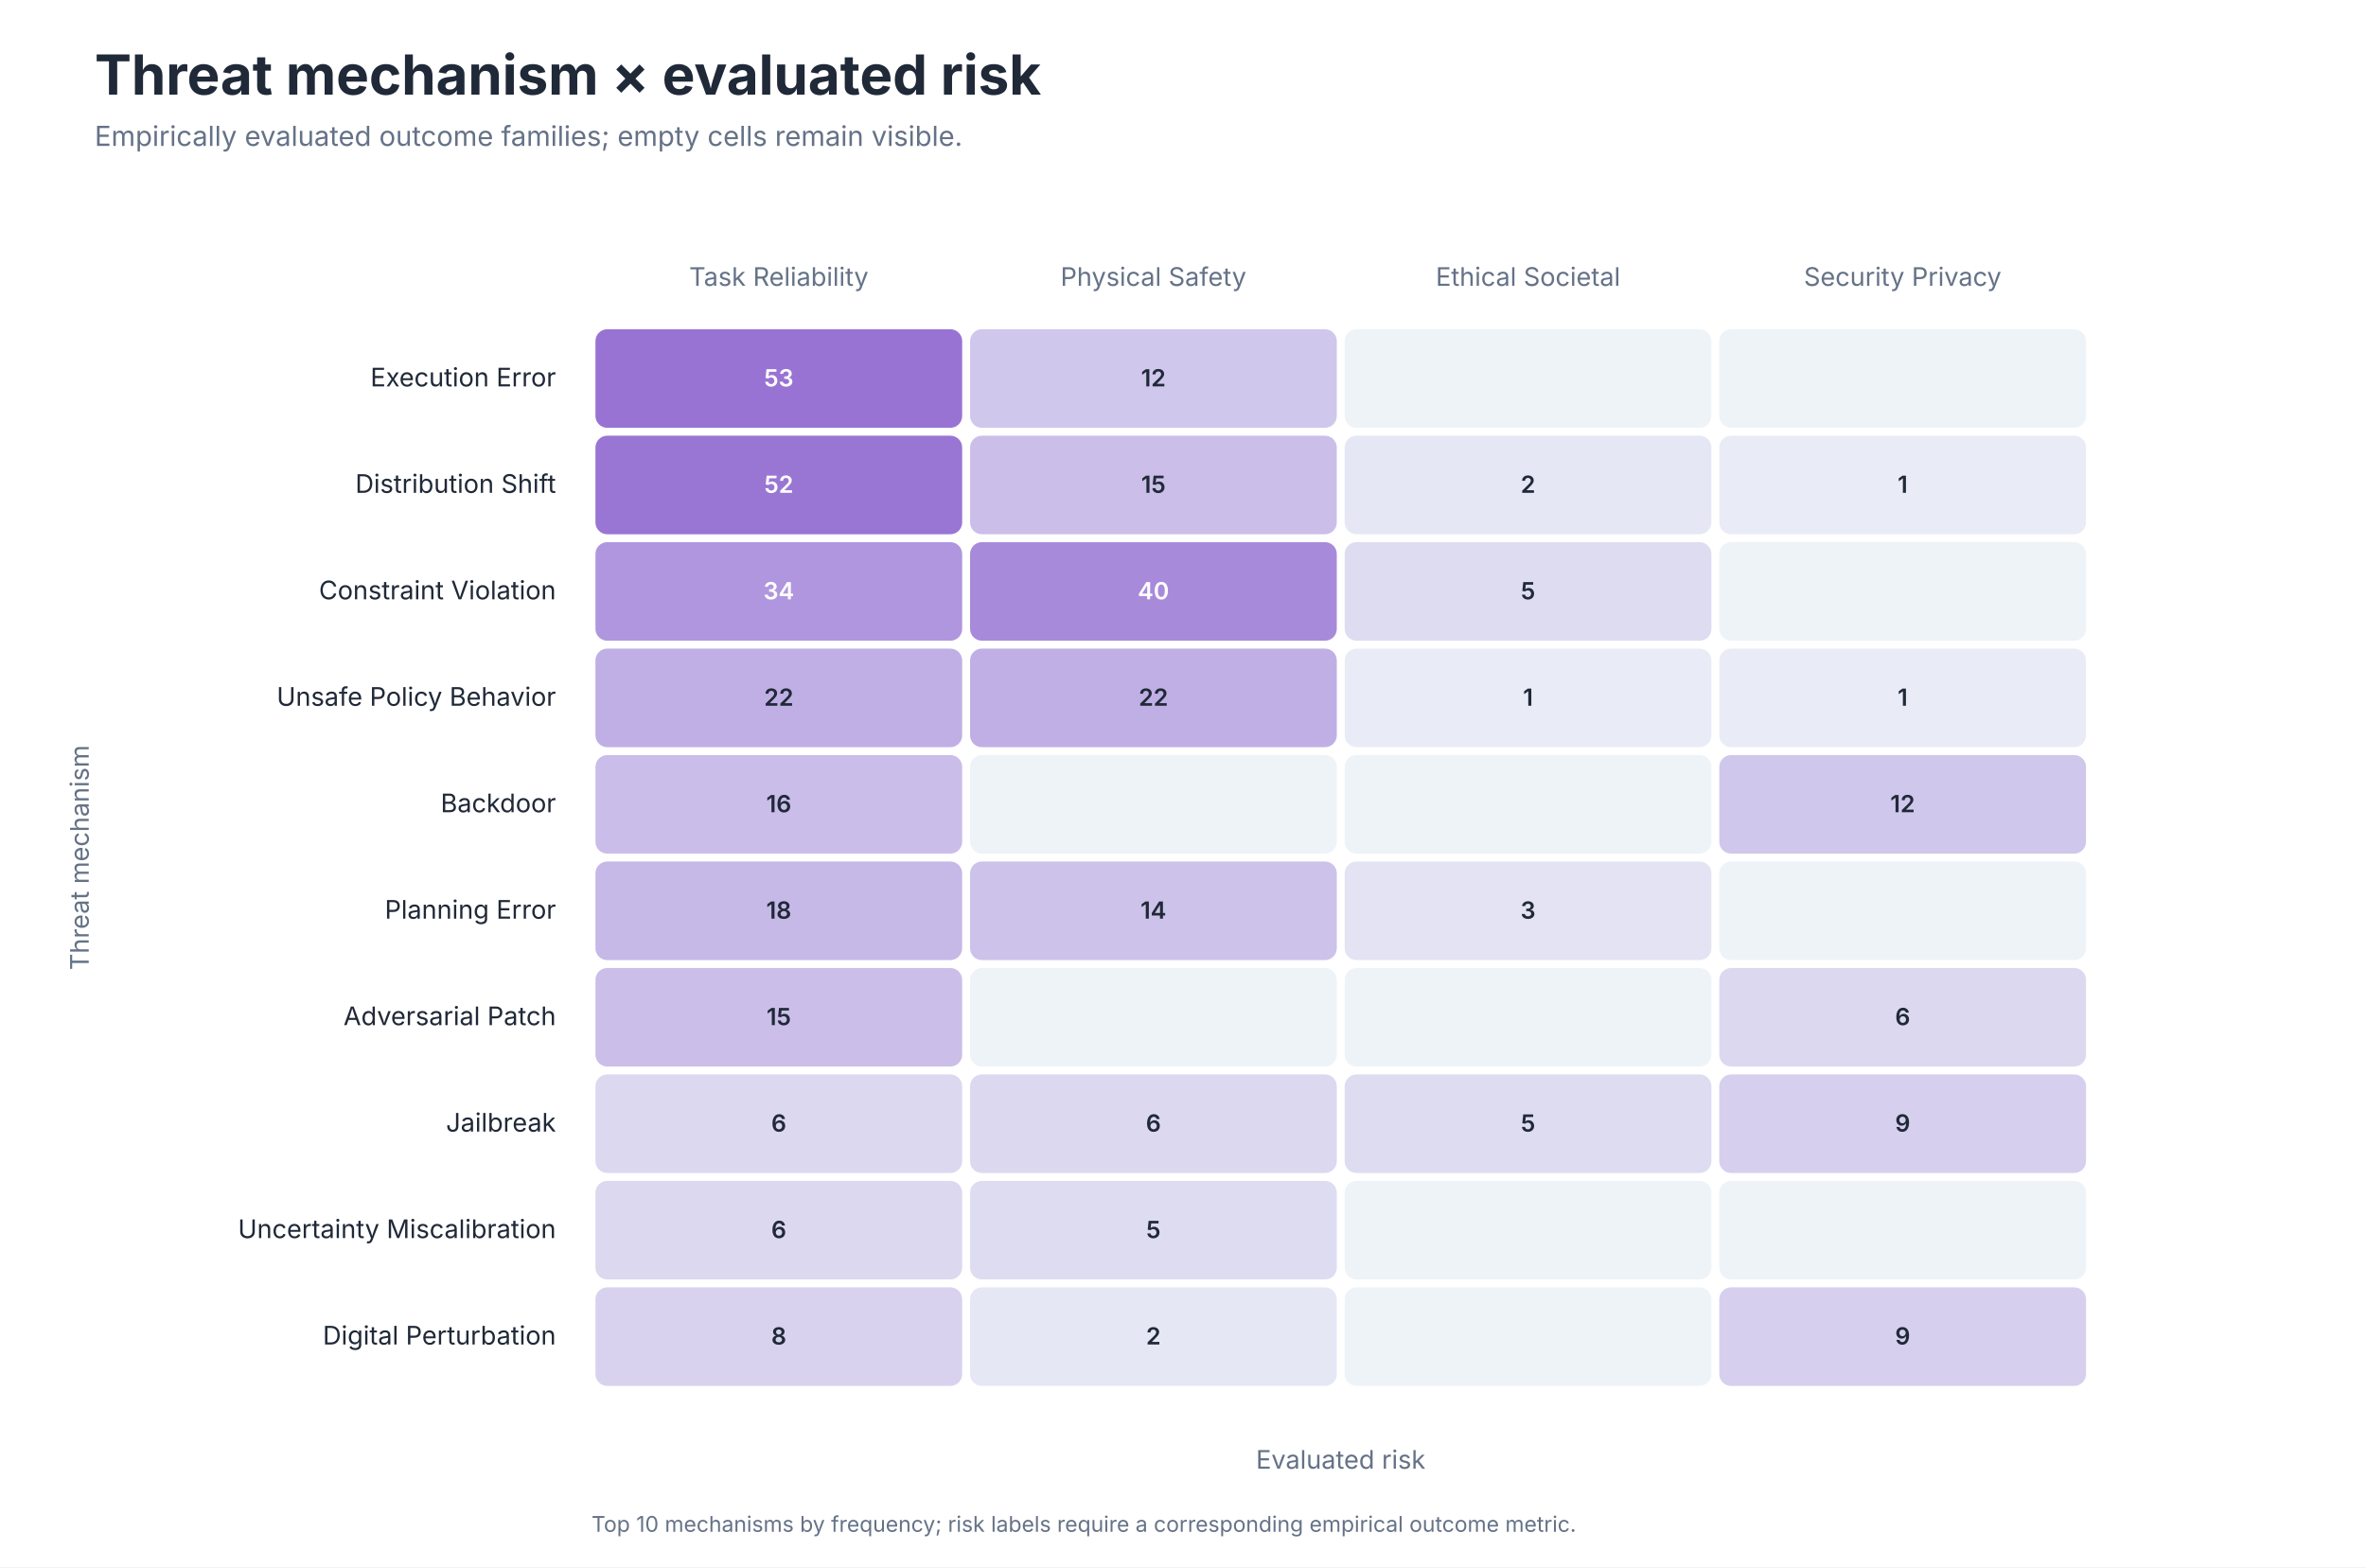
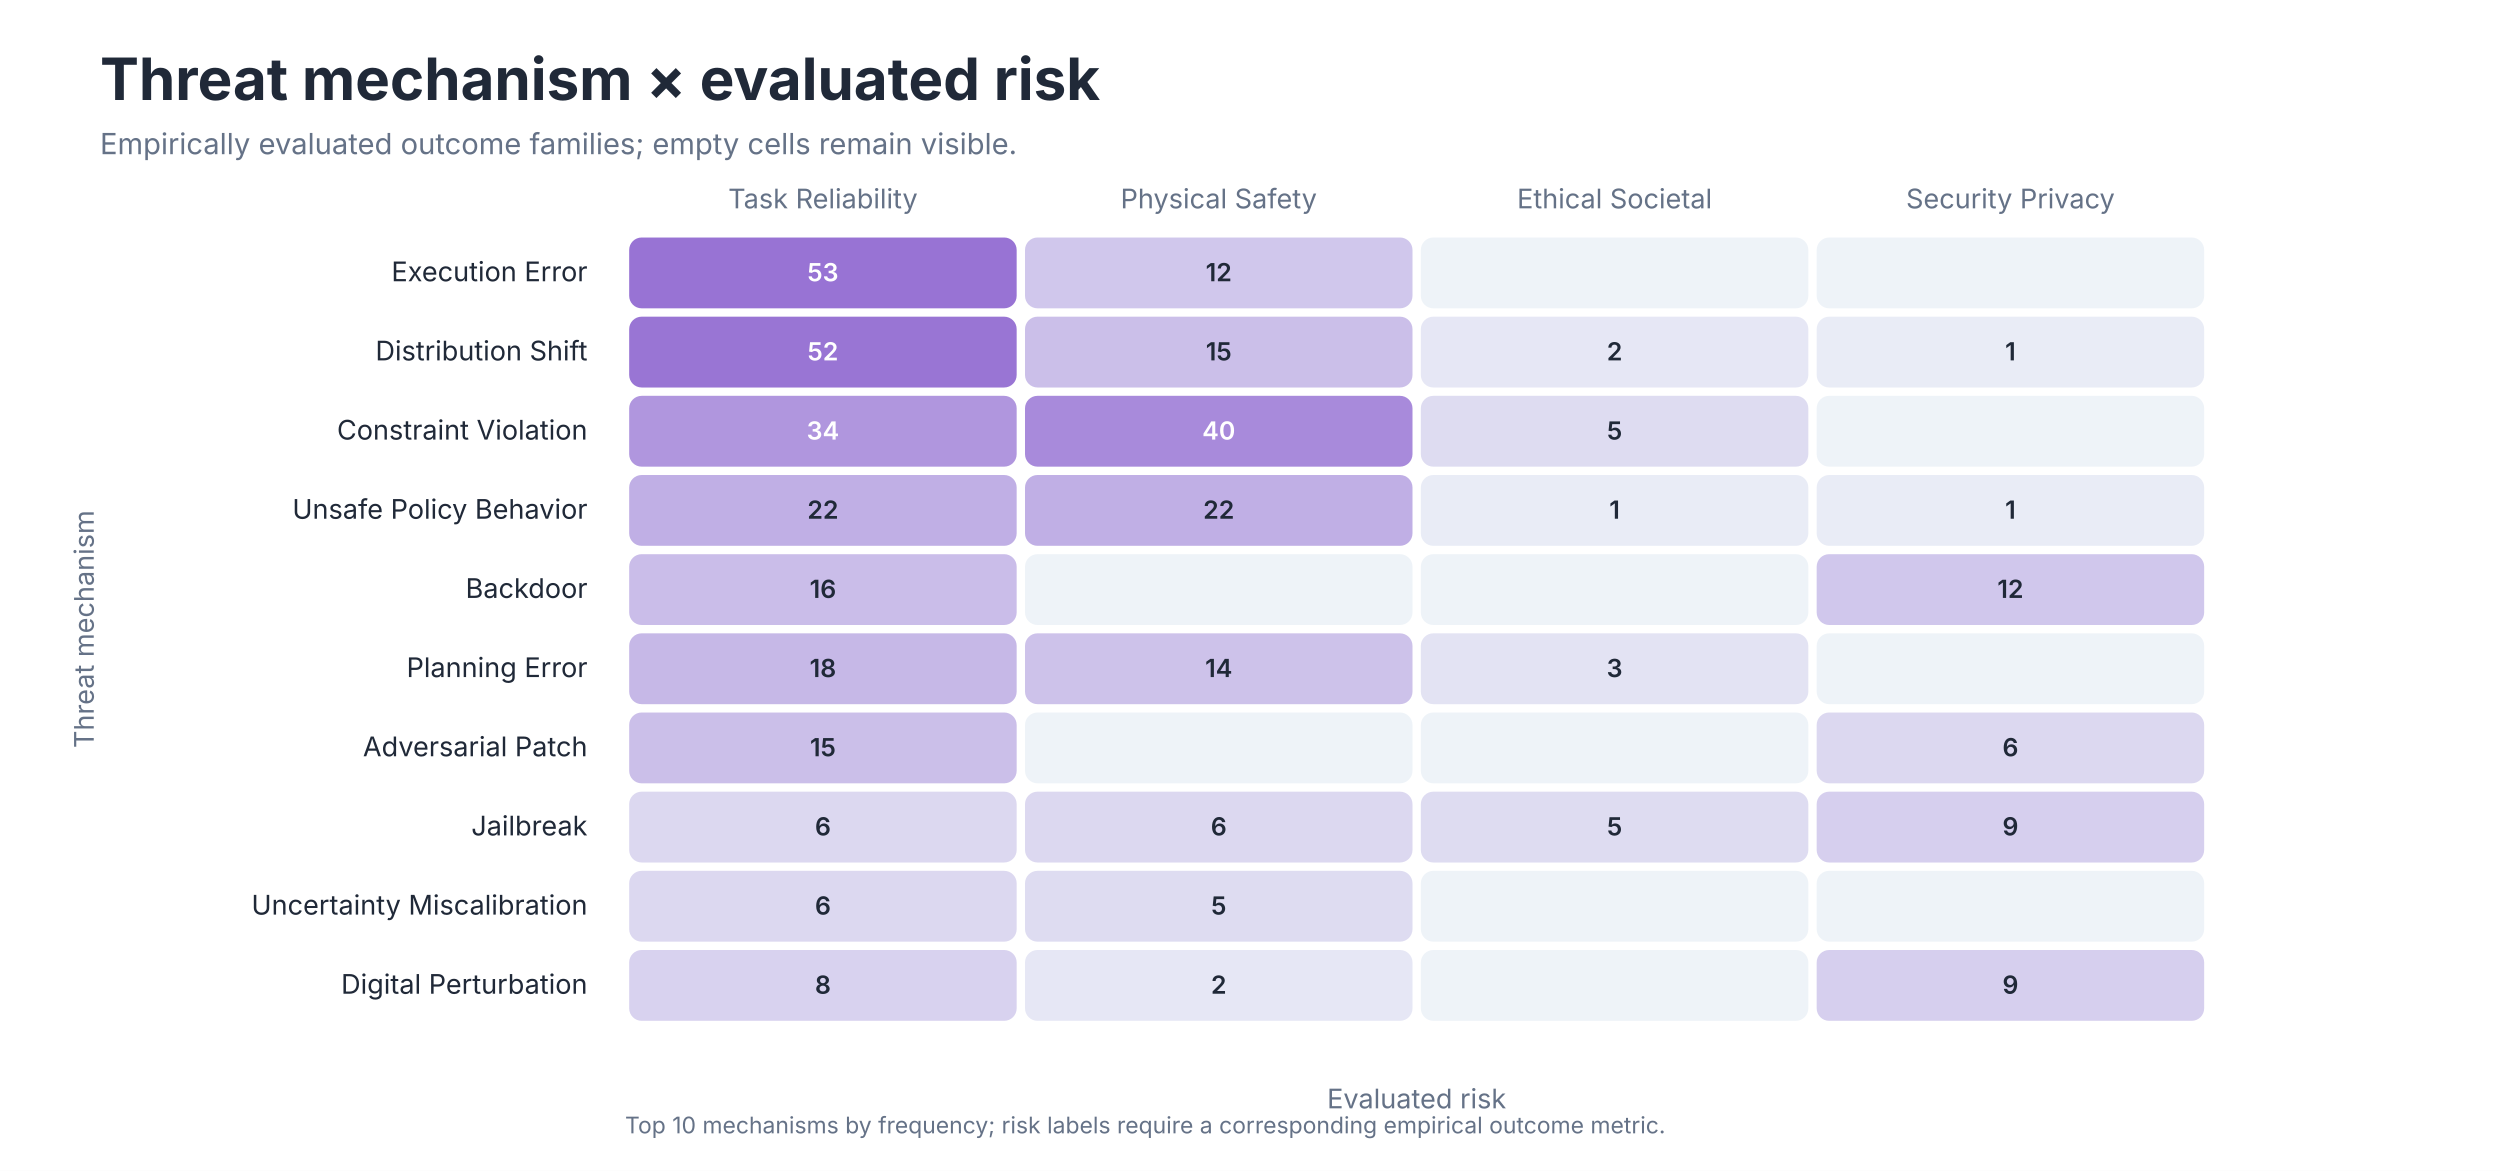
- <svg xmlns="http://www.w3.org/2000/svg" role="img" aria-labelledby="title desc" viewBox="0 0 1200 795">
+ <svg xmlns="http://www.w3.org/2000/svg" role="img" aria-labelledby="title desc" viewBox="0 0 1200 562">
  <style>
text { font-family: -apple-system, BlinkMacSystemFont, 'Segoe UI', sans-serif; }
.title { font-size: 28px; font-weight: 650; fill: #202938; }
.subtitle { font-size: 14px; fill: #657287; }
.axis { font-size: 13px; fill: #657287; }
.label { font-size: 13px; fill: #202938; }
.small { font-size: 11px; fill: #657287; }
</style>
-   <rect width="1200" height="795" fill="#FFFFFF" />
+   <rect width="1200" height="562" fill="#FFFFFF" />
  <text class="title" x="48" y="48">Threat mechanism × evaluated risk</text>
  <text class="subtitle" x="48" y="74">Empirically evaluated outcome families; empty cells remain visible.</text>
-   <text class="axis" x="395.0" y="145" text-anchor="middle">Task Reliability</text>
-   <text class="axis" x="585.0" y="145" text-anchor="middle">Physical Safety</text>
-   <text class="axis" x="775.0" y="145" text-anchor="middle">Ethical Societal</text>
-   <text class="axis" x="965.0" y="145" text-anchor="middle">Security Privacy</text>
-   <text class="label" x="282" y="196.0" text-anchor="end">Execution Error</text>
-   <rect x="302" y="167" width="186" height="50" rx="6" fill="#9873D4" />
-   <text x="395.0" y="196.0" text-anchor="middle" font-size="12" font-weight="600" fill="#FFFFFF">53</text>
-   <rect x="492" y="167" width="186" height="50" rx="6" fill="#D0C7EC" />
-   <text x="585.0" y="196.0" text-anchor="middle" font-size="12" font-weight="600" fill="#202938">12</text>
-   <rect x="682" y="167" width="186" height="50" rx="6" fill="#EEF3F8" />
-   <text x="775.0" y="196.0" text-anchor="middle" font-size="12" font-weight="600" fill="#202938" />
-   <rect x="872" y="167" width="186" height="50" rx="6" fill="#EEF3F8" />
-   <text x="965.0" y="196.0" text-anchor="middle" font-size="12" font-weight="600" fill="#202938" />
-   <text class="label" x="282" y="250.0" text-anchor="end">Distribution Shift</text>
-   <rect x="302" y="221" width="186" height="50" rx="6" fill="#9975D4" />
-   <text x="395.0" y="250.0" text-anchor="middle" font-size="12" font-weight="600" fill="#FFFFFF">52</text>
-   <rect x="492" y="221" width="186" height="50" rx="6" fill="#CBBFE9" />
-   <text x="585.0" y="250.0" text-anchor="middle" font-size="12" font-weight="600" fill="#202938">15</text>
-   <rect x="682" y="221" width="186" height="50" rx="6" fill="#E6E7F5" />
-   <text x="775.0" y="250.0" text-anchor="middle" font-size="12" font-weight="600" fill="#202938">2</text>
-   <rect x="872" y="221" width="186" height="50" rx="6" fill="#E9ECF6" />
-   <text x="965.0" y="250.0" text-anchor="middle" font-size="12" font-weight="600" fill="#202938">1</text>
-   <text class="label" x="282" y="304.0" text-anchor="end">Constraint Violation</text>
-   <rect x="302" y="275" width="186" height="50" rx="6" fill="#B096DE" />
-   <text x="395.0" y="304.0" text-anchor="middle" font-size="12" font-weight="600" fill="#FFFFFF">34</text>
-   <rect x="492" y="275" width="186" height="50" rx="6" fill="#A88ADB" />
-   <text x="585.0" y="304.0" text-anchor="middle" font-size="12" font-weight="600" fill="#FFFFFF">40</text>
-   <rect x="682" y="275" width="186" height="50" rx="6" fill="#DEDCF1" />
-   <text x="775.0" y="304.0" text-anchor="middle" font-size="12" font-weight="600" fill="#202938">5</text>
-   <rect x="872" y="275" width="186" height="50" rx="6" fill="#EEF3F8" />
-   <text x="965.0" y="304.0" text-anchor="middle" font-size="12" font-weight="600" fill="#202938" />
-   <text class="label" x="282" y="358.0" text-anchor="end">Unsafe Policy Behavior</text>
-   <rect x="302" y="329" width="186" height="50" rx="6" fill="#C0AFE5" />
-   <text x="395.0" y="358.0" text-anchor="middle" font-size="12" font-weight="600" fill="#202938">22</text>
-   <rect x="492" y="329" width="186" height="50" rx="6" fill="#C0AFE5" />
-   <text x="585.0" y="358.0" text-anchor="middle" font-size="12" font-weight="600" fill="#202938">22</text>
-   <rect x="682" y="329" width="186" height="50" rx="6" fill="#E9ECF6" />
-   <text x="775.0" y="358.0" text-anchor="middle" font-size="12" font-weight="600" fill="#202938">1</text>
-   <rect x="872" y="329" width="186" height="50" rx="6" fill="#E9ECF6" />
-   <text x="965.0" y="358.0" text-anchor="middle" font-size="12" font-weight="600" fill="#202938">1</text>
-   <text class="label" x="282" y="412.0" text-anchor="end">Backdoor</text>
-   <rect x="302" y="383" width="186" height="50" rx="6" fill="#CABDE9" />
-   <text x="395.0" y="412.0" text-anchor="middle" font-size="12" font-weight="600" fill="#202938">16</text>
-   <rect x="492" y="383" width="186" height="50" rx="6" fill="#EEF3F8" />
-   <text x="585.0" y="412.0" text-anchor="middle" font-size="12" font-weight="600" fill="#202938" />
-   <rect x="682" y="383" width="186" height="50" rx="6" fill="#EEF3F8" />
-   <text x="775.0" y="412.0" text-anchor="middle" font-size="12" font-weight="600" fill="#202938" />
-   <rect x="872" y="383" width="186" height="50" rx="6" fill="#D0C7EC" />
-   <text x="965.0" y="412.0" text-anchor="middle" font-size="12" font-weight="600" fill="#202938">12</text>
-   <text class="label" x="282" y="466.0" text-anchor="end">Planning Error</text>
-   <rect x="302" y="437" width="186" height="50" rx="6" fill="#C6B8E7" />
-   <text x="395.0" y="466.0" text-anchor="middle" font-size="12" font-weight="600" fill="#202938">18</text>
-   <rect x="492" y="437" width="186" height="50" rx="6" fill="#CDC2EA" />
-   <text x="585.0" y="466.0" text-anchor="middle" font-size="12" font-weight="600" fill="#202938">14</text>
-   <rect x="682" y="437" width="186" height="50" rx="6" fill="#E3E3F3" />
-   <text x="775.0" y="466.0" text-anchor="middle" font-size="12" font-weight="600" fill="#202938">3</text>
-   <rect x="872" y="437" width="186" height="50" rx="6" fill="#EEF3F8" />
-   <text x="965.0" y="466.0" text-anchor="middle" font-size="12" font-weight="600" fill="#202938" />
-   <text class="label" x="282" y="520.0" text-anchor="end">Adversarial Patch</text>
-   <rect x="302" y="491" width="186" height="50" rx="6" fill="#CBBFE9" />
-   <text x="395.0" y="520.0" text-anchor="middle" font-size="12" font-weight="600" fill="#202938">15</text>
-   <rect x="492" y="491" width="186" height="50" rx="6" fill="#EEF3F8" />
-   <text x="585.0" y="520.0" text-anchor="middle" font-size="12" font-weight="600" fill="#202938" />
-   <rect x="682" y="491" width="186" height="50" rx="6" fill="#EEF3F8" />
-   <text x="775.0" y="520.0" text-anchor="middle" font-size="12" font-weight="600" fill="#202938" />
-   <rect x="872" y="491" width="186" height="50" rx="6" fill="#DCD8F0" />
-   <text x="965.0" y="520.0" text-anchor="middle" font-size="12" font-weight="600" fill="#202938">6</text>
-   <text class="label" x="282" y="574.0" text-anchor="end">Jailbreak</text>
-   <rect x="302" y="545" width="186" height="50" rx="6" fill="#DCD8F0" />
-   <text x="395.0" y="574.0" text-anchor="middle" font-size="12" font-weight="600" fill="#202938">6</text>
-   <rect x="492" y="545" width="186" height="50" rx="6" fill="#DCD8F0" />
-   <text x="585.0" y="574.0" text-anchor="middle" font-size="12" font-weight="600" fill="#202938">6</text>
-   <rect x="682" y="545" width="186" height="50" rx="6" fill="#DEDCF1" />
-   <text x="775.0" y="574.0" text-anchor="middle" font-size="12" font-weight="600" fill="#202938">5</text>
-   <rect x="872" y="545" width="186" height="50" rx="6" fill="#D6CFEE" />
-   <text x="965.0" y="574.0" text-anchor="middle" font-size="12" font-weight="600" fill="#202938">9</text>
-   <text class="label" x="282" y="628.0" text-anchor="end">Uncertainty Miscalibration</text>
-   <rect x="302" y="599" width="186" height="50" rx="6" fill="#DCD8F0" />
-   <text x="395.0" y="628.0" text-anchor="middle" font-size="12" font-weight="600" fill="#202938">6</text>
-   <rect x="492" y="599" width="186" height="50" rx="6" fill="#DEDCF1" />
-   <text x="585.0" y="628.0" text-anchor="middle" font-size="12" font-weight="600" fill="#202938">5</text>
-   <rect x="682" y="599" width="186" height="50" rx="6" fill="#EEF3F8" />
-   <text x="775.0" y="628.0" text-anchor="middle" font-size="12" font-weight="600" fill="#202938" />
-   <rect x="872" y="599" width="186" height="50" rx="6" fill="#EEF3F8" />
-   <text x="965.0" y="628.0" text-anchor="middle" font-size="12" font-weight="600" fill="#202938" />
-   <text class="label" x="282" y="682.0" text-anchor="end">Digital Perturbation</text>
-   <rect x="302" y="653" width="186" height="50" rx="6" fill="#D8D2EF" />
-   <text x="395.0" y="682.0" text-anchor="middle" font-size="12" font-weight="600" fill="#202938">8</text>
-   <rect x="492" y="653" width="186" height="50" rx="6" fill="#E6E7F5" />
-   <text x="585.0" y="682.0" text-anchor="middle" font-size="12" font-weight="600" fill="#202938">2</text>
-   <rect x="682" y="653" width="186" height="50" rx="6" fill="#EEF3F8" />
-   <text x="775.0" y="682.0" text-anchor="middle" font-size="12" font-weight="600" fill="#202938" />
-   <rect x="872" y="653" width="186" height="50" rx="6" fill="#D6CFEE" />
-   <text x="965.0" y="682.0" text-anchor="middle" font-size="12" font-weight="600" fill="#202938">9</text>
-   <text class="axis" x="680.0" y="745" text-anchor="middle">Evaluated risk</text>
-   <text class="axis" transform="translate(45 435.0) rotate(-90)" text-anchor="middle">Threat mechanism</text>
-   <text class="small" x="300" y="777">Top 10 mechanisms by frequency; risk labels require a corresponding empirical outcome metric.</text>
+   <text class="axis" x="395.0" y="100" text-anchor="middle">Task Reliability</text>
+   <text class="axis" x="585.0" y="100" text-anchor="middle">Physical Safety</text>
+   <text class="axis" x="775.0" y="100" text-anchor="middle">Ethical Societal</text>
+   <text class="axis" x="965.0" y="100" text-anchor="middle">Security Privacy</text>
+   <text class="label" x="282" y="135.0" text-anchor="end">Execution Error</text>
+   <rect x="302" y="114" width="186" height="34" rx="6" fill="#9873D4" />
+   <text x="395.0" y="135.0" text-anchor="middle" font-size="12" font-weight="600" fill="#FFFFFF">53</text>
+   <rect x="492" y="114" width="186" height="34" rx="6" fill="#D0C7EC" />
+   <text x="585.0" y="135.0" text-anchor="middle" font-size="12" font-weight="600" fill="#202938">12</text>
+   <rect x="682" y="114" width="186" height="34" rx="6" fill="#EEF3F8" />
+   <text x="775.0" y="135.0" text-anchor="middle" font-size="12" font-weight="600" fill="#202938" />
+   <rect x="872" y="114" width="186" height="34" rx="6" fill="#EEF3F8" />
+   <text x="965.0" y="135.0" text-anchor="middle" font-size="12" font-weight="600" fill="#202938" />
+   <text class="label" x="282" y="173.0" text-anchor="end">Distribution Shift</text>
+   <rect x="302" y="152" width="186" height="34" rx="6" fill="#9975D4" />
+   <text x="395.0" y="173.0" text-anchor="middle" font-size="12" font-weight="600" fill="#FFFFFF">52</text>
+   <rect x="492" y="152" width="186" height="34" rx="6" fill="#CBBFE9" />
+   <text x="585.0" y="173.0" text-anchor="middle" font-size="12" font-weight="600" fill="#202938">15</text>
+   <rect x="682" y="152" width="186" height="34" rx="6" fill="#E6E7F5" />
+   <text x="775.0" y="173.0" text-anchor="middle" font-size="12" font-weight="600" fill="#202938">2</text>
+   <rect x="872" y="152" width="186" height="34" rx="6" fill="#E9ECF6" />
+   <text x="965.0" y="173.0" text-anchor="middle" font-size="12" font-weight="600" fill="#202938">1</text>
+   <text class="label" x="282" y="211.0" text-anchor="end">Constraint Violation</text>
+   <rect x="302" y="190" width="186" height="34" rx="6" fill="#B096DE" />
+   <text x="395.0" y="211.0" text-anchor="middle" font-size="12" font-weight="600" fill="#FFFFFF">34</text>
+   <rect x="492" y="190" width="186" height="34" rx="6" fill="#A88ADB" />
+   <text x="585.0" y="211.0" text-anchor="middle" font-size="12" font-weight="600" fill="#FFFFFF">40</text>
+   <rect x="682" y="190" width="186" height="34" rx="6" fill="#DEDCF1" />
+   <text x="775.0" y="211.0" text-anchor="middle" font-size="12" font-weight="600" fill="#202938">5</text>
+   <rect x="872" y="190" width="186" height="34" rx="6" fill="#EEF3F8" />
+   <text x="965.0" y="211.0" text-anchor="middle" font-size="12" font-weight="600" fill="#202938" />
+   <text class="label" x="282" y="249.0" text-anchor="end">Unsafe Policy Behavior</text>
+   <rect x="302" y="228" width="186" height="34" rx="6" fill="#C0AFE5" />
+   <text x="395.0" y="249.0" text-anchor="middle" font-size="12" font-weight="600" fill="#202938">22</text>
+   <rect x="492" y="228" width="186" height="34" rx="6" fill="#C0AFE5" />
+   <text x="585.0" y="249.0" text-anchor="middle" font-size="12" font-weight="600" fill="#202938">22</text>
+   <rect x="682" y="228" width="186" height="34" rx="6" fill="#E9ECF6" />
+   <text x="775.0" y="249.0" text-anchor="middle" font-size="12" font-weight="600" fill="#202938">1</text>
+   <rect x="872" y="228" width="186" height="34" rx="6" fill="#E9ECF6" />
+   <text x="965.0" y="249.0" text-anchor="middle" font-size="12" font-weight="600" fill="#202938">1</text>
+   <text class="label" x="282" y="287.0" text-anchor="end">Backdoor</text>
+   <rect x="302" y="266" width="186" height="34" rx="6" fill="#CABDE9" />
+   <text x="395.0" y="287.0" text-anchor="middle" font-size="12" font-weight="600" fill="#202938">16</text>
+   <rect x="492" y="266" width="186" height="34" rx="6" fill="#EEF3F8" />
+   <text x="585.0" y="287.0" text-anchor="middle" font-size="12" font-weight="600" fill="#202938" />
+   <rect x="682" y="266" width="186" height="34" rx="6" fill="#EEF3F8" />
+   <text x="775.0" y="287.0" text-anchor="middle" font-size="12" font-weight="600" fill="#202938" />
+   <rect x="872" y="266" width="186" height="34" rx="6" fill="#D0C7EC" />
+   <text x="965.0" y="287.0" text-anchor="middle" font-size="12" font-weight="600" fill="#202938">12</text>
+   <text class="label" x="282" y="325.0" text-anchor="end">Planning Error</text>
+   <rect x="302" y="304" width="186" height="34" rx="6" fill="#C6B8E7" />
+   <text x="395.0" y="325.0" text-anchor="middle" font-size="12" font-weight="600" fill="#202938">18</text>
+   <rect x="492" y="304" width="186" height="34" rx="6" fill="#CDC2EA" />
+   <text x="585.0" y="325.0" text-anchor="middle" font-size="12" font-weight="600" fill="#202938">14</text>
+   <rect x="682" y="304" width="186" height="34" rx="6" fill="#E3E3F3" />
+   <text x="775.0" y="325.0" text-anchor="middle" font-size="12" font-weight="600" fill="#202938">3</text>
+   <rect x="872" y="304" width="186" height="34" rx="6" fill="#EEF3F8" />
+   <text x="965.0" y="325.0" text-anchor="middle" font-size="12" font-weight="600" fill="#202938" />
+   <text class="label" x="282" y="363.0" text-anchor="end">Adversarial Patch</text>
+   <rect x="302" y="342" width="186" height="34" rx="6" fill="#CBBFE9" />
+   <text x="395.0" y="363.0" text-anchor="middle" font-size="12" font-weight="600" fill="#202938">15</text>
+   <rect x="492" y="342" width="186" height="34" rx="6" fill="#EEF3F8" />
+   <text x="585.0" y="363.0" text-anchor="middle" font-size="12" font-weight="600" fill="#202938" />
+   <rect x="682" y="342" width="186" height="34" rx="6" fill="#EEF3F8" />
+   <text x="775.0" y="363.0" text-anchor="middle" font-size="12" font-weight="600" fill="#202938" />
+   <rect x="872" y="342" width="186" height="34" rx="6" fill="#DCD8F0" />
+   <text x="965.0" y="363.0" text-anchor="middle" font-size="12" font-weight="600" fill="#202938">6</text>
+   <text class="label" x="282" y="401.0" text-anchor="end">Jailbreak</text>
+   <rect x="302" y="380" width="186" height="34" rx="6" fill="#DCD8F0" />
+   <text x="395.0" y="401.0" text-anchor="middle" font-size="12" font-weight="600" fill="#202938">6</text>
+   <rect x="492" y="380" width="186" height="34" rx="6" fill="#DCD8F0" />
+   <text x="585.0" y="401.0" text-anchor="middle" font-size="12" font-weight="600" fill="#202938">6</text>
+   <rect x="682" y="380" width="186" height="34" rx="6" fill="#DEDCF1" />
+   <text x="775.0" y="401.0" text-anchor="middle" font-size="12" font-weight="600" fill="#202938">5</text>
+   <rect x="872" y="380" width="186" height="34" rx="6" fill="#D6CFEE" />
+   <text x="965.0" y="401.0" text-anchor="middle" font-size="12" font-weight="600" fill="#202938">9</text>
+   <text class="label" x="282" y="439.0" text-anchor="end">Uncertainty Miscalibration</text>
+   <rect x="302" y="418" width="186" height="34" rx="6" fill="#DCD8F0" />
+   <text x="395.0" y="439.0" text-anchor="middle" font-size="12" font-weight="600" fill="#202938">6</text>
+   <rect x="492" y="418" width="186" height="34" rx="6" fill="#DEDCF1" />
+   <text x="585.0" y="439.0" text-anchor="middle" font-size="12" font-weight="600" fill="#202938">5</text>
+   <rect x="682" y="418" width="186" height="34" rx="6" fill="#EEF3F8" />
+   <text x="775.0" y="439.0" text-anchor="middle" font-size="12" font-weight="600" fill="#202938" />
+   <rect x="872" y="418" width="186" height="34" rx="6" fill="#EEF3F8" />
+   <text x="965.0" y="439.0" text-anchor="middle" font-size="12" font-weight="600" fill="#202938" />
+   <text class="label" x="282" y="477.0" text-anchor="end">Digital Perturbation</text>
+   <rect x="302" y="456" width="186" height="34" rx="6" fill="#D8D2EF" />
+   <text x="395.0" y="477.0" text-anchor="middle" font-size="12" font-weight="600" fill="#202938">8</text>
+   <rect x="492" y="456" width="186" height="34" rx="6" fill="#E6E7F5" />
+   <text x="585.0" y="477.0" text-anchor="middle" font-size="12" font-weight="600" fill="#202938">2</text>
+   <rect x="682" y="456" width="186" height="34" rx="6" fill="#EEF3F8" />
+   <text x="775.0" y="477.0" text-anchor="middle" font-size="12" font-weight="600" fill="#202938" />
+   <rect x="872" y="456" width="186" height="34" rx="6" fill="#D6CFEE" />
+   <text x="965.0" y="477.0" text-anchor="middle" font-size="12" font-weight="600" fill="#202938">9</text>
+   <text class="axis" x="680.0" y="532" text-anchor="middle">Evaluated risk</text>
+   <text class="axis" transform="translate(45 302.0) rotate(-90)" text-anchor="middle">Threat mechanism</text>
+   <text class="small" x="300" y="544">Top 10 mechanisms by frequency; risk labels require a corresponding empirical outcome metric.</text>
</svg>
